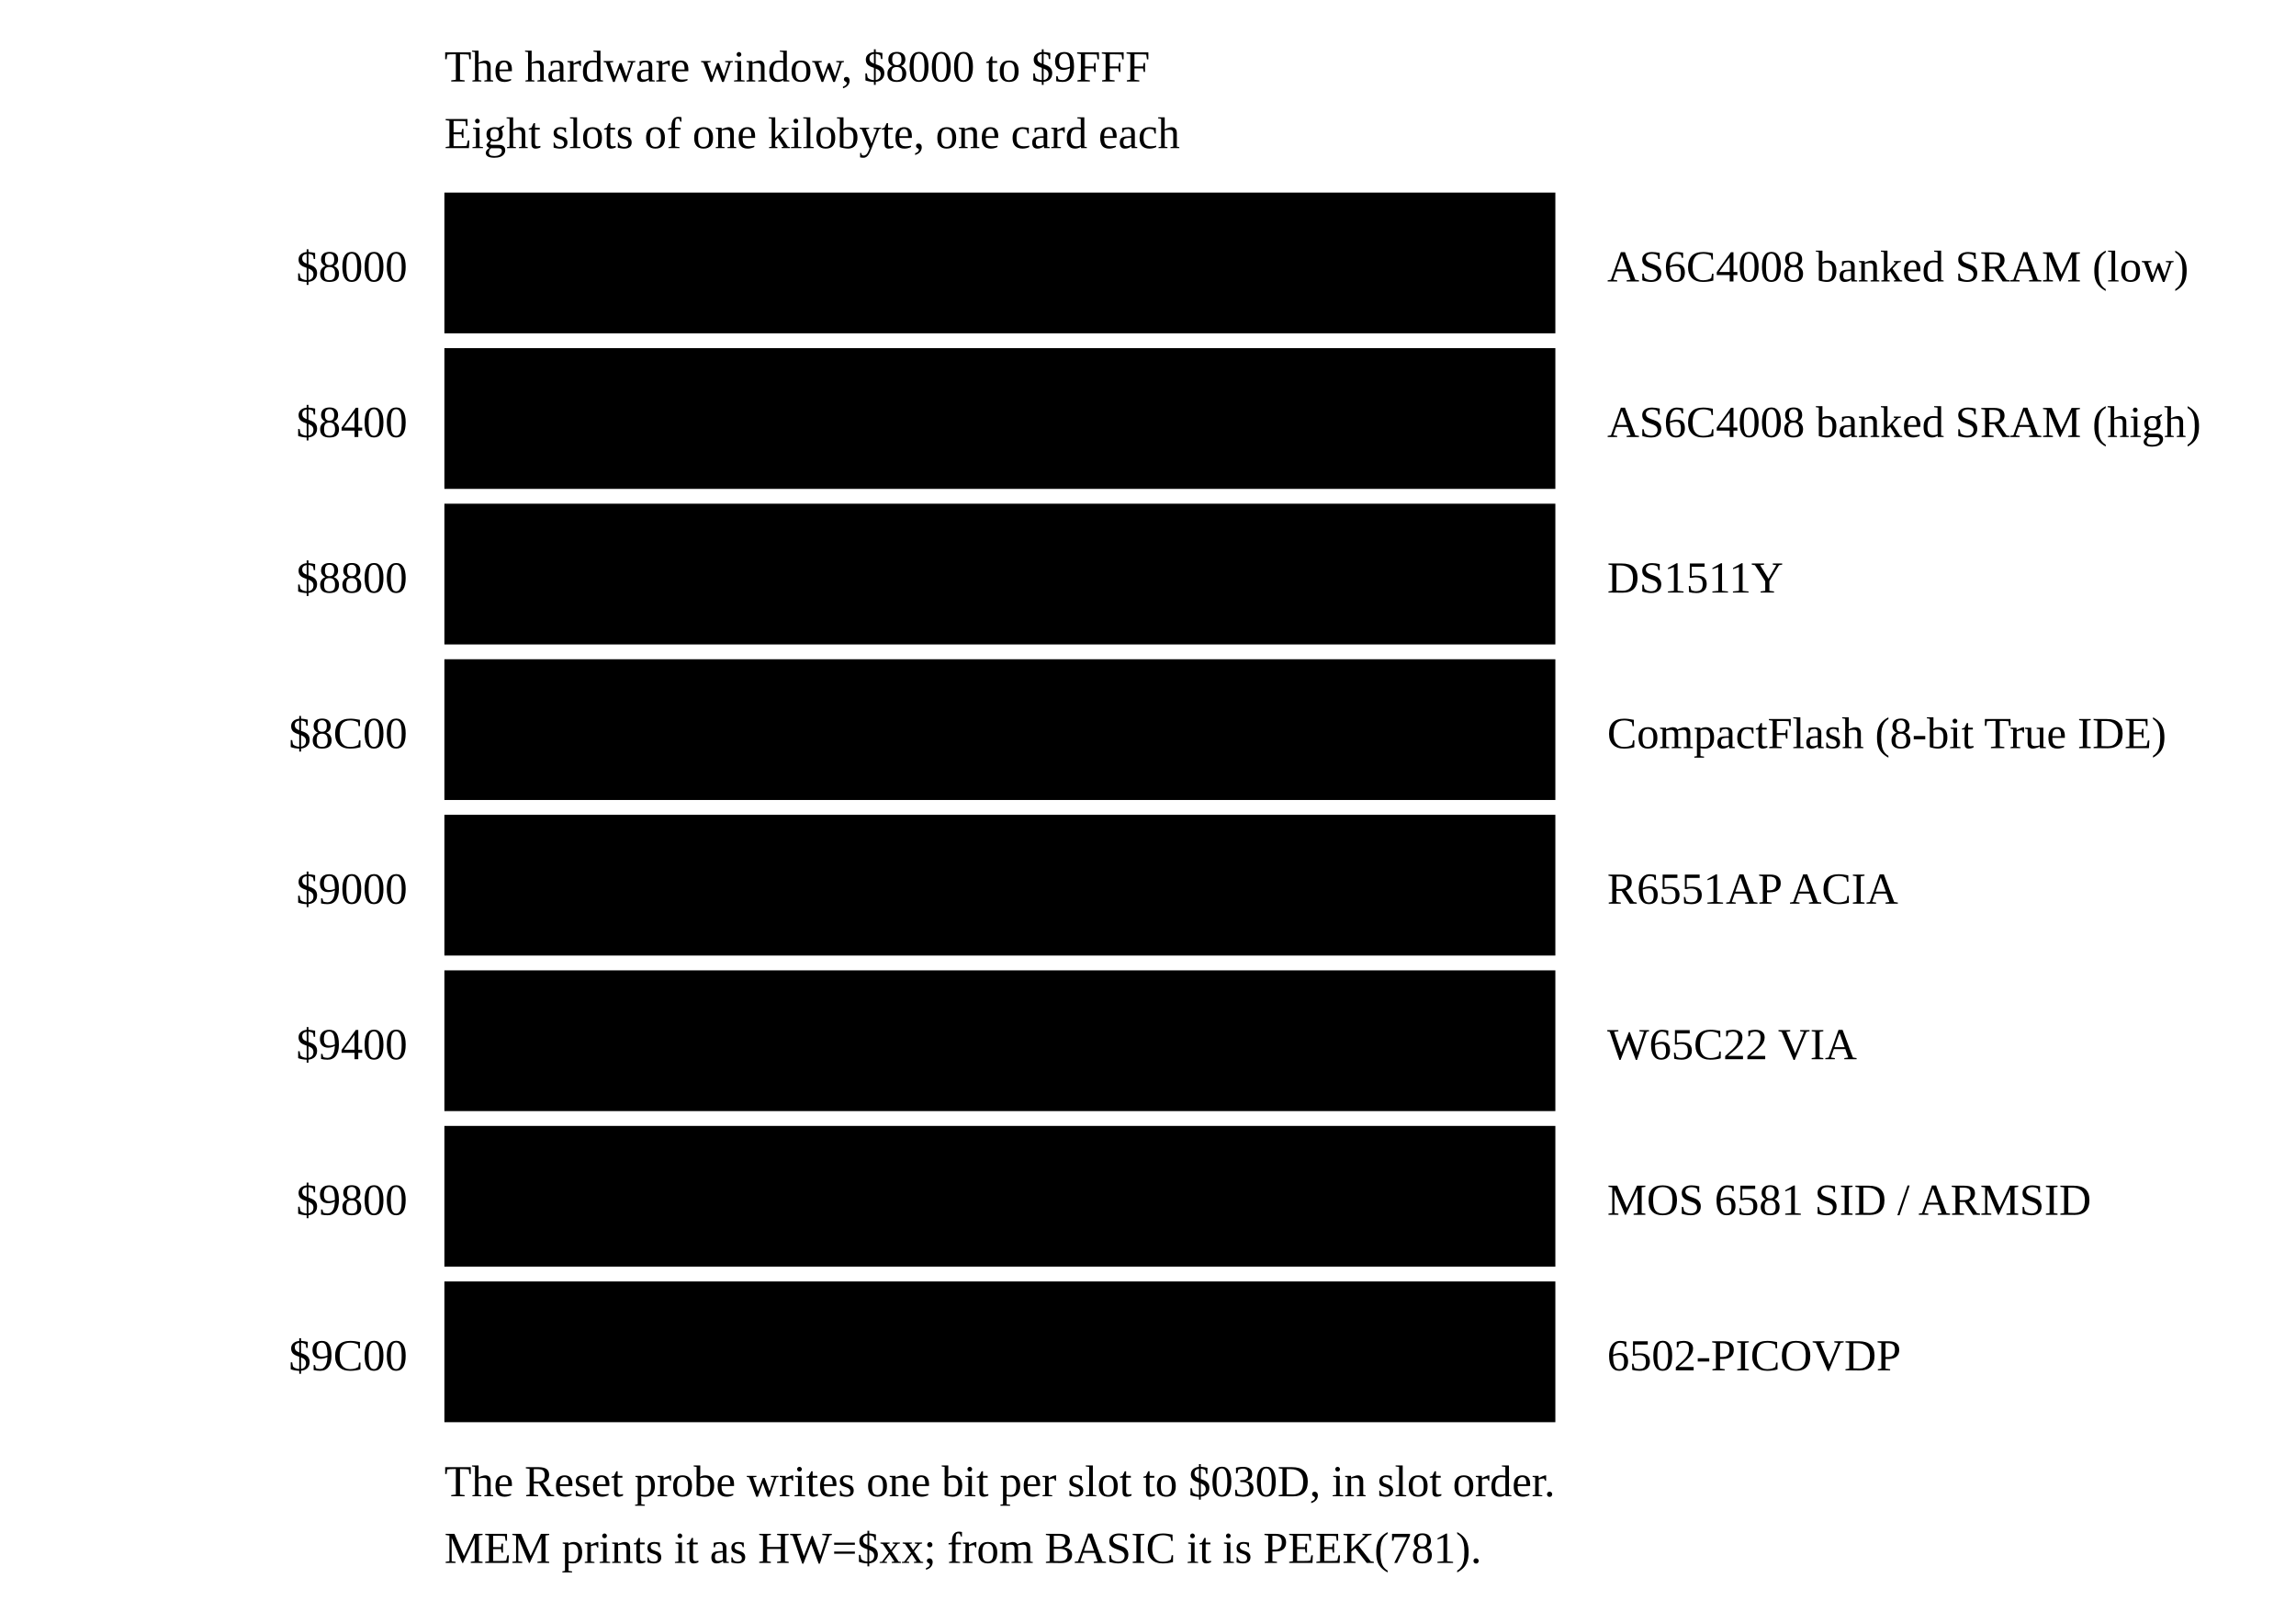
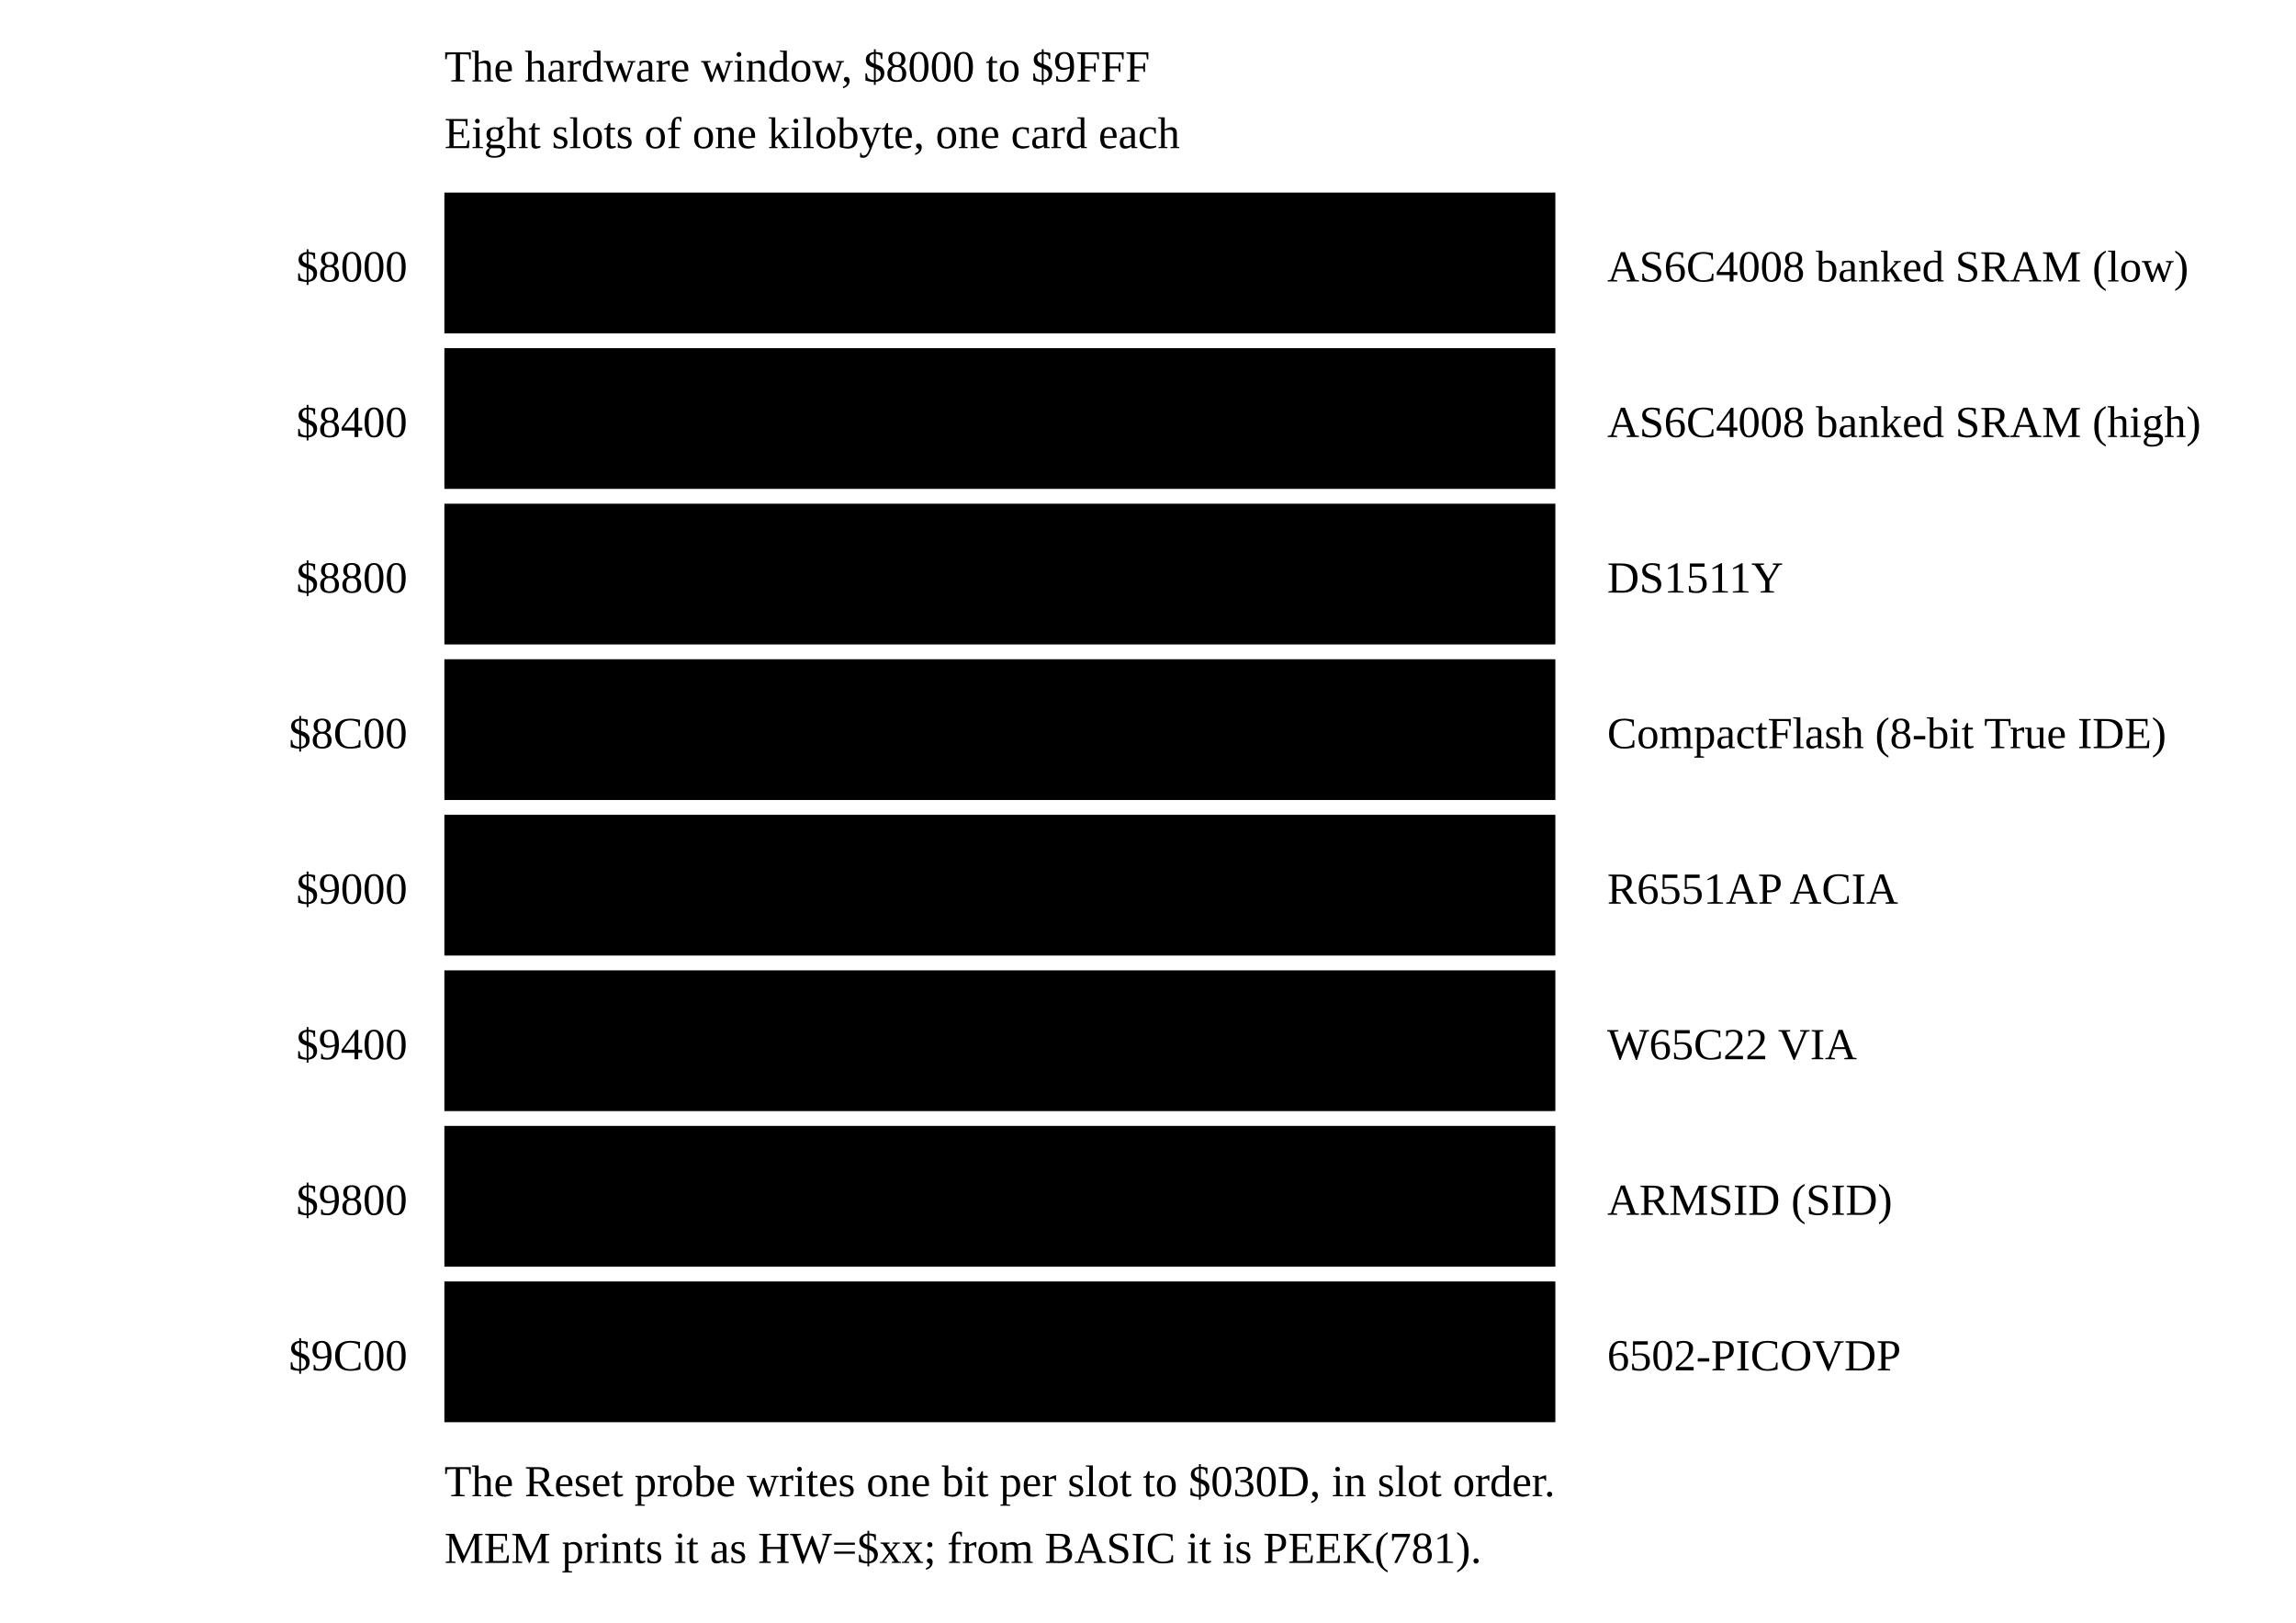
<svg xmlns="http://www.w3.org/2000/svg" class="dg" viewBox="0 0 620 438" role="img" aria-label="The eight I/O slots between $8000 and $9FFF" preserveAspectRatio="xMidYMid meet">
  <defs>
    <marker id="dg-arrow" viewBox="0 0 8 8" refX="7" refY="4" markerWidth="7" markerHeight="7" orient="auto-start-reverse">
      <path class="dg-head" d="M0 0 L8 4 L0 8 z" />
    </marker>
  </defs>
  <text class="dg-t" x="120" y="22" text-anchor="start">The hardware window, $8000 to $9FFF</text>
  <text class="dg-n" x="120" y="40" text-anchor="start">Eight slots of one kilobyte, one card each</text>
  <rect class="dg-r" x="120" y="52" width="300" height="38" />
  <text class="dg-a" x="110" y="76" text-anchor="end">$8000</text>
  <rect class="dg-solid" x="128" y="59" width="24" height="24" rx="3" />
  <text class="dg-a dg-inv" x="140" y="76" text-anchor="middle">1</text>
  <text class="dg-t" x="162" y="76" text-anchor="start">RAM Card</text>
  <text class="dg-n" x="434" y="76" text-anchor="start">AS6C4008 banked SRAM (low)</text>
  <rect class="dg-r" x="120" y="94" width="300" height="38" />
  <text class="dg-a" x="110" y="118" text-anchor="end">$8400</text>
  <rect class="dg-solid" x="128" y="101" width="24" height="24" rx="3" />
  <text class="dg-a dg-inv" x="140" y="118" text-anchor="middle">2</text>
  <text class="dg-t" x="162" y="118" text-anchor="start">RAM Card</text>
  <text class="dg-n" x="434" y="118" text-anchor="start">AS6C4008 banked SRAM (high)</text>
  <rect class="dg-r" x="120" y="136" width="300" height="38" />
  <text class="dg-a" x="110" y="160" text-anchor="end">$8800</text>
  <rect class="dg-solid" x="128" y="143" width="24" height="24" rx="3" />
  <text class="dg-a dg-inv" x="140" y="160" text-anchor="middle">3</text>
  <text class="dg-t" x="162" y="160" text-anchor="start">RTC Card</text>
  <text class="dg-n" x="434" y="160" text-anchor="start">DS1511Y</text>
  <rect class="dg-r" x="120" y="178" width="300" height="38" />
  <text class="dg-a" x="110" y="202" text-anchor="end">$8C00</text>
  <rect class="dg-solid" x="128" y="185" width="24" height="24" rx="3" />
  <text class="dg-a dg-inv" x="140" y="202" text-anchor="middle">4</text>
  <text class="dg-t" x="162" y="202" text-anchor="start">Storage Card</text>
  <text class="dg-n" x="434" y="202" text-anchor="start">CompactFlash (8-bit True IDE)</text>
  <rect class="dg-r" x="120" y="220" width="300" height="38" />
  <text class="dg-a" x="110" y="244" text-anchor="end">$9000</text>
  <rect class="dg-solid" x="128" y="227" width="24" height="24" rx="3" />
  <text class="dg-a dg-inv" x="140" y="244" text-anchor="middle">5</text>
  <text class="dg-t" x="162" y="244" text-anchor="start">Serial Card</text>
  <text class="dg-n" x="434" y="244" text-anchor="start">R6551AP ACIA</text>
  <rect class="dg-r" x="120" y="262" width="300" height="38" />
  <text class="dg-a" x="110" y="286" text-anchor="end">$9400</text>
  <rect class="dg-solid" x="128" y="269" width="24" height="24" rx="3" />
  <text class="dg-a dg-inv" x="140" y="286" text-anchor="middle">6</text>
  <text class="dg-t" x="162" y="286" text-anchor="start">GPIO Card / Input Board</text>
  <text class="dg-n" x="434" y="286" text-anchor="start">W65C22 VIA</text>
  <rect class="dg-r" x="120" y="304" width="300" height="38" />
  <text class="dg-a" x="110" y="328" text-anchor="end">$9800</text>
  <rect class="dg-solid" x="128" y="311" width="24" height="24" rx="3" />
  <text class="dg-a dg-inv" x="140" y="328" text-anchor="middle">7</text>
  <text class="dg-t" x="162" y="328" text-anchor="start">Sound Card</text>
-   <text class="dg-n" x="434" y="328" text-anchor="start">MOS 6581 SID / ARMSID</text>
+   <text class="dg-n" x="434" y="328" text-anchor="start">ARMSID (SID)</text>
  <rect class="dg-r" x="120" y="346" width="300" height="38" />
  <text class="dg-a" x="110" y="370" text-anchor="end">$9C00</text>
  <rect class="dg-solid" x="128" y="353" width="24" height="24" rx="3" />
  <text class="dg-a dg-inv" x="140" y="370" text-anchor="middle">8</text>
  <text class="dg-t" x="162" y="370" text-anchor="start">Video Card / VGA Card</text>
  <text class="dg-n" x="434" y="370" text-anchor="start">6502-PICOVDP</text>
  <text class="dg-n" x="120" y="404" text-anchor="start">The Reset probe writes one bit per slot to $030D, in slot order.</text>
  <text class="dg-n" x="120" y="422" text-anchor="start">MEM prints it as HW=$xx; from BASIC it is PEEK(781).</text>
</svg>
